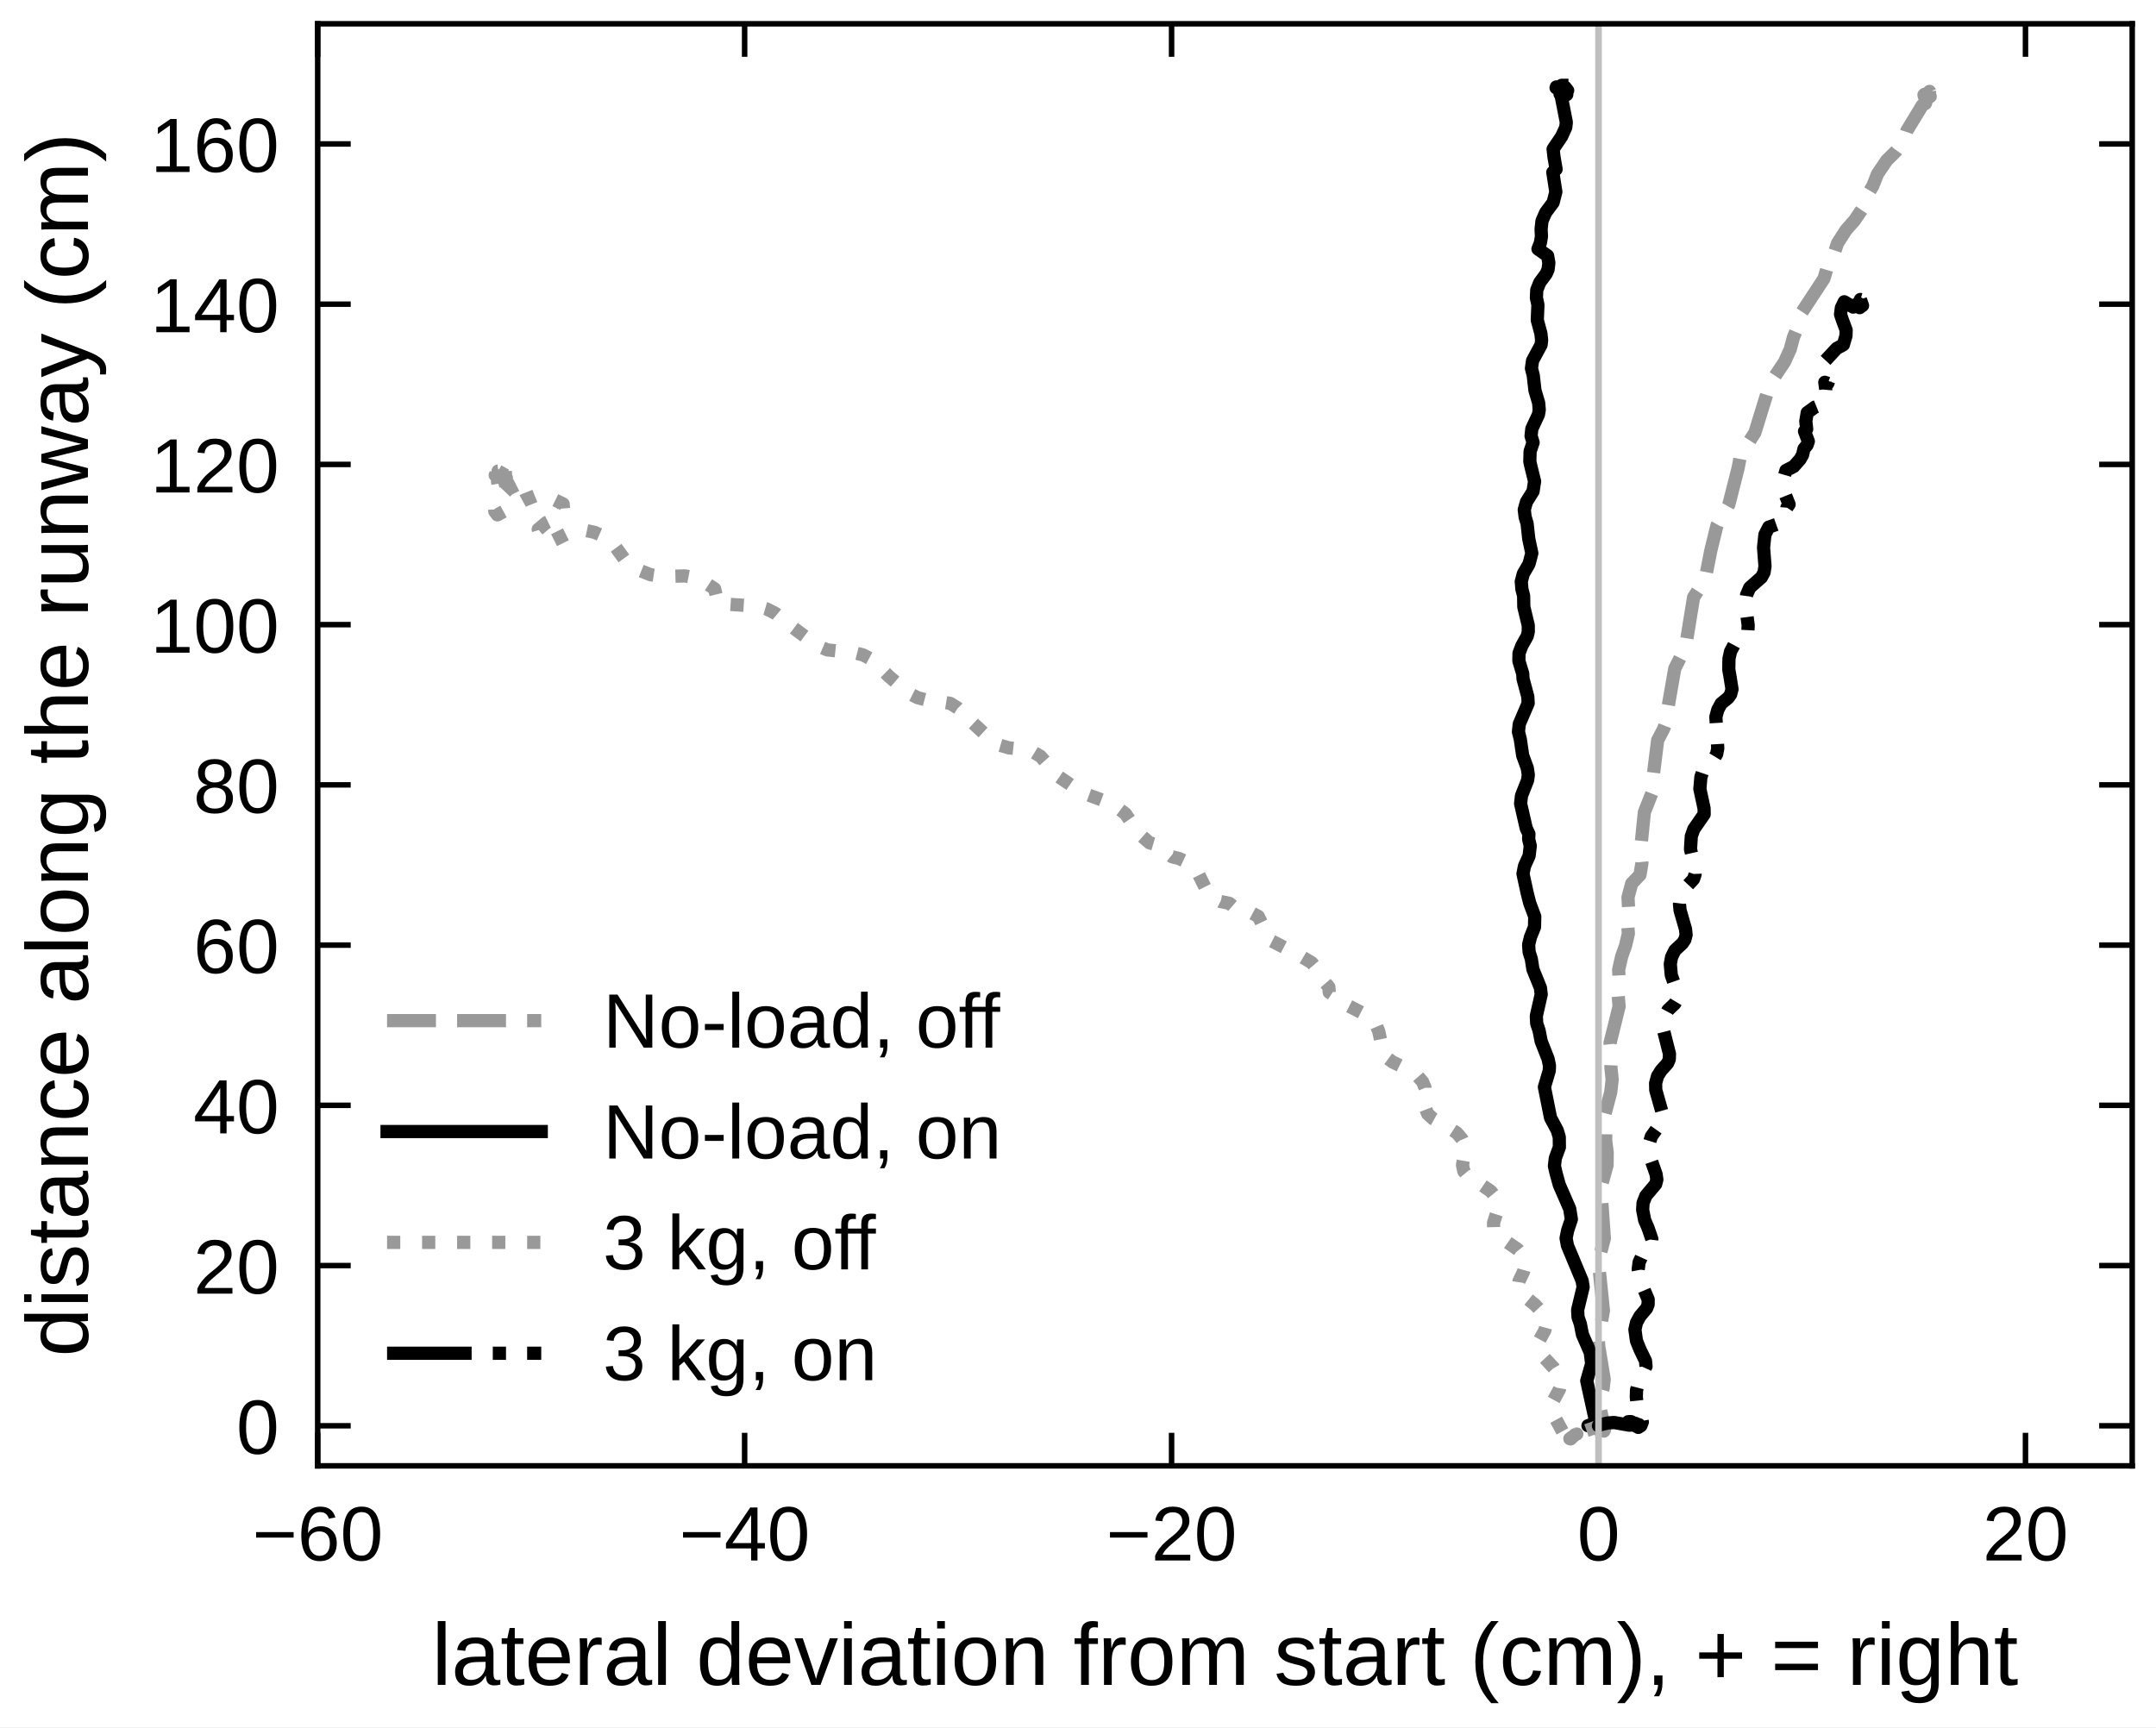
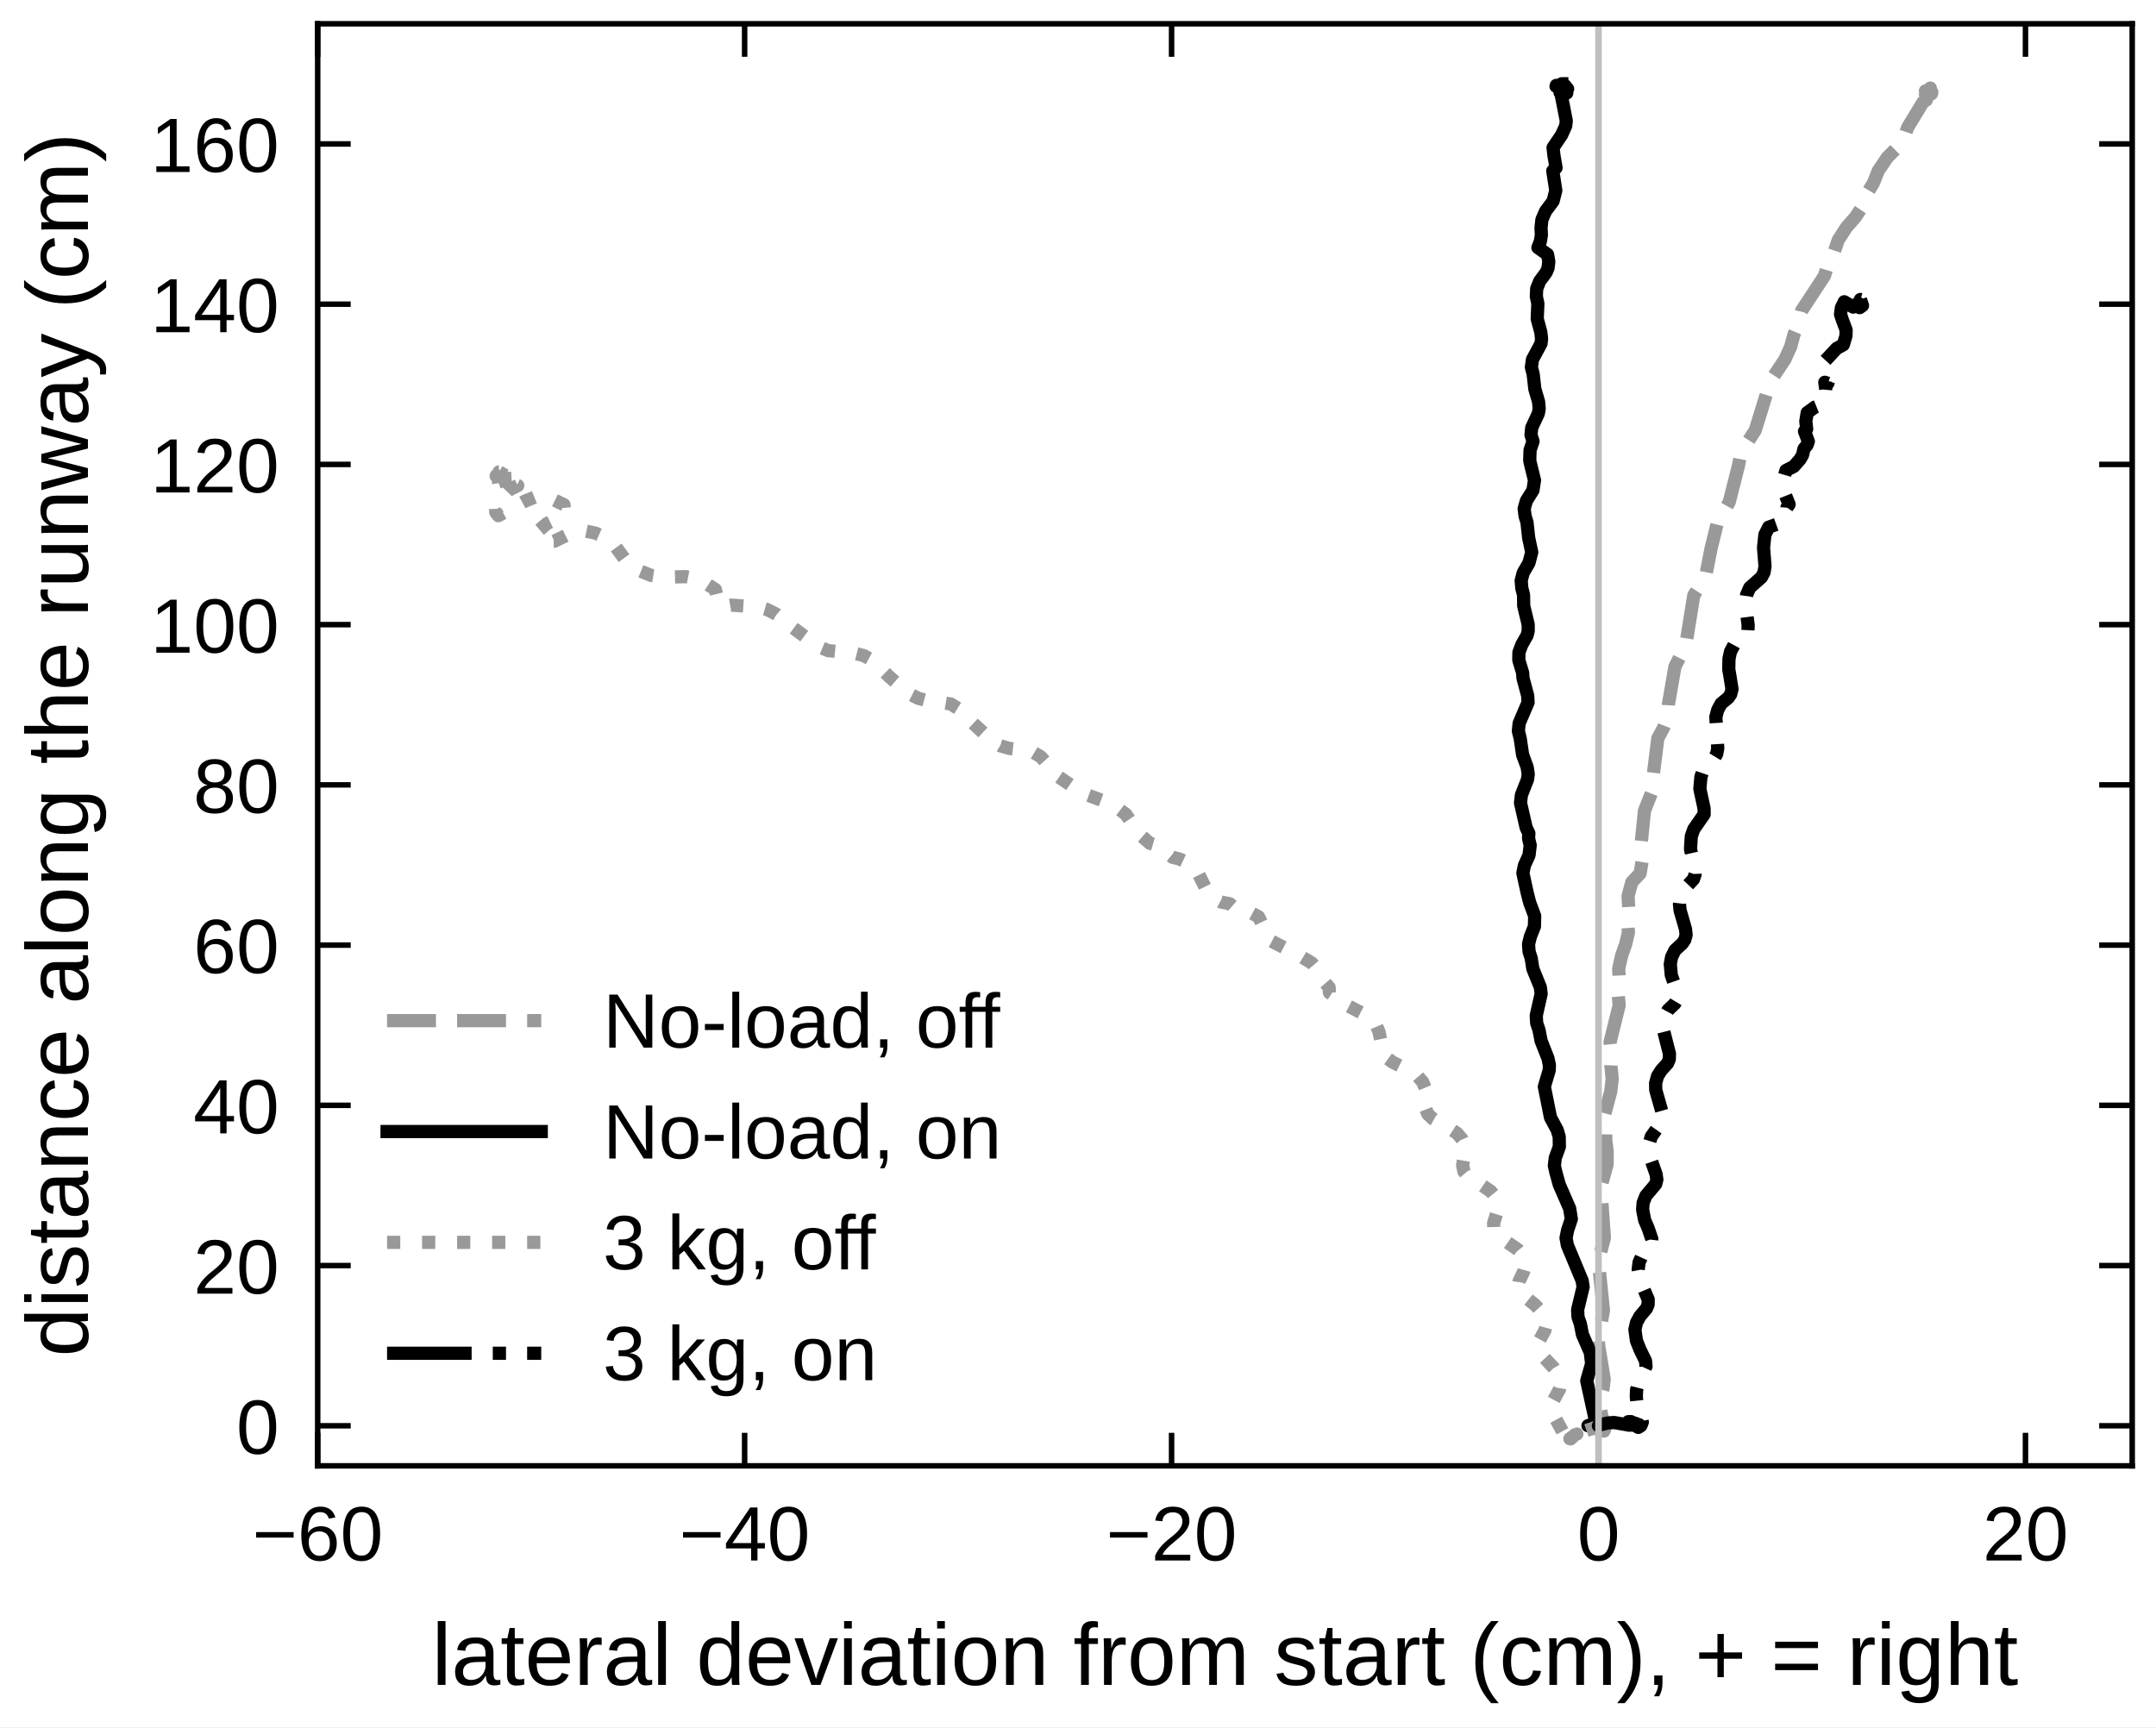
<svg xmlns="http://www.w3.org/2000/svg" xmlns:xlink="http://www.w3.org/1999/xlink" width="195.77pt" height="156.858pt" viewBox="0 0 195.77 156.858" version="1.1">
  <defs>
    <style type="text/css">*{stroke-linejoin: round; stroke-linecap: butt}</style>
  </defs>
  <g id="figure_1">
    <g id="patch_1">
      <path d="M 0 156.858  L 195.77 156.858  L 195.77 0  L 0 0  z " style="fill: #ffffff" />
    </g>
    <g id="axes_1">
      <g id="patch_2">
        <path d="M 28.846 133.121  L 193.61 133.121  L 193.61 2.16  L 28.846 2.16  z " style="fill: #ffffff" />
      </g>
      <g id="matplotlib.axis_1">
        <g id="xtick_1">
          <g id="line2d_1">
            <defs>
-               <path id="m228c02d8b5" d="M 0 0  L 0 -3  " style="stroke: #000000; stroke-width: 0.5" />
+               <path id="m52f40d6df6" d="M 0 0  L 0 -3  " style="stroke: #000000; stroke-width: 0.5" />
            </defs>
            <g>
-               <use xlink:href="#m228c02d8b5" x="28.846" y="133.121" style="stroke: #000000; stroke-width: 0.5" />
+               <use xlink:href="#m52f40d6df6" x="28.846" y="133.121" style="stroke: #000000; stroke-width: 0.5" />
            </g>
          </g>
          <g id="line2d_2">
            <defs>
-               <path id="md8d1b9e5c9" d="M 0 0  L 0 3  " style="stroke: #000000; stroke-width: 0.5" />
+               <path id="m51c632a673" d="M 0 0  L 0 3  " style="stroke: #000000; stroke-width: 0.5" />
            </defs>
            <g>
-               <use xlink:href="#md8d1b9e5c9" x="28.846" y="2.16" style="stroke: #000000; stroke-width: 0.5" />
+               <use xlink:href="#m51c632a673" x="28.846" y="2.16" style="stroke: #000000; stroke-width: 0.5" />
            </g>
          </g>
          <g id="text_1">
            <text style="font-size: 7px; font-family: 'Arial'; text-anchor: middle" x="28.846" y="141.717" transform="rotate(-0 28.84594 141.7168)">−60</text>
          </g>
        </g>
        <g id="xtick_2">
          <g id="line2d_3">
            <g>
-               <use xlink:href="#m228c02d8b5" x="67.614" y="133.121" style="stroke: #000000; stroke-width: 0.5" />
+               <use xlink:href="#m52f40d6df6" x="67.614" y="133.121" style="stroke: #000000; stroke-width: 0.5" />
            </g>
          </g>
          <g id="line2d_4">
            <g>
-               <use xlink:href="#md8d1b9e5c9" x="67.614" y="2.16" style="stroke: #000000; stroke-width: 0.5" />
+               <use xlink:href="#m51c632a673" x="67.614" y="2.16" style="stroke: #000000; stroke-width: 0.5" />
            </g>
          </g>
          <g id="text_2">
            <text style="font-size: 7px; font-family: 'Arial'; text-anchor: middle" x="67.614" y="141.717" transform="rotate(-0 67.61389 141.7168)">−40</text>
          </g>
        </g>
        <g id="xtick_3">
          <g id="line2d_5">
            <g>
-               <use xlink:href="#m228c02d8b5" x="106.382" y="133.121" style="stroke: #000000; stroke-width: 0.5" />
+               <use xlink:href="#m52f40d6df6" x="106.382" y="133.121" style="stroke: #000000; stroke-width: 0.5" />
            </g>
          </g>
          <g id="line2d_6">
            <g>
-               <use xlink:href="#md8d1b9e5c9" x="106.382" y="2.16" style="stroke: #000000; stroke-width: 0.5" />
+               <use xlink:href="#m51c632a673" x="106.382" y="2.16" style="stroke: #000000; stroke-width: 0.5" />
            </g>
          </g>
          <g id="text_3">
            <text style="font-size: 7px; font-family: 'Arial'; text-anchor: middle" x="106.382" y="141.717" transform="rotate(-0 106.3818 141.7168)">−20</text>
          </g>
        </g>
        <g id="xtick_4">
          <g id="line2d_7">
            <g>
-               <use xlink:href="#m228c02d8b5" x="145.15" y="133.121" style="stroke: #000000; stroke-width: 0.5" />
+               <use xlink:href="#m52f40d6df6" x="145.15" y="133.121" style="stroke: #000000; stroke-width: 0.5" />
            </g>
          </g>
          <g id="line2d_8">
            <g>
-               <use xlink:href="#md8d1b9e5c9" x="145.15" y="2.16" style="stroke: #000000; stroke-width: 0.5" />
+               <use xlink:href="#m51c632a673" x="145.15" y="2.16" style="stroke: #000000; stroke-width: 0.5" />
            </g>
          </g>
          <g id="text_4">
            <text style="font-size: 7px; font-family: 'Arial'; text-anchor: middle" x="145.15" y="141.717" transform="rotate(-0 145.1498 141.7168)">0</text>
          </g>
        </g>
        <g id="xtick_5">
          <g id="line2d_9">
            <g>
-               <use xlink:href="#m228c02d8b5" x="183.918" y="133.121" style="stroke: #000000; stroke-width: 0.5" />
+               <use xlink:href="#m52f40d6df6" x="183.918" y="133.121" style="stroke: #000000; stroke-width: 0.5" />
            </g>
          </g>
          <g id="line2d_10">
            <g>
-               <use xlink:href="#md8d1b9e5c9" x="183.918" y="2.16" style="stroke: #000000; stroke-width: 0.5" />
+               <use xlink:href="#m51c632a673" x="183.918" y="2.16" style="stroke: #000000; stroke-width: 0.5" />
            </g>
          </g>
          <g id="text_5">
            <text style="font-size: 7px; font-family: 'Arial'; text-anchor: middle" x="183.918" y="141.717" transform="rotate(-0 183.9177 141.7168)">20</text>
          </g>
        </g>
        <g id="text_6">
          <text style="font-size: 8px; font-family: 'Arial'; text-anchor: middle" x="111.228" y="153.014" transform="rotate(-0 111.2278 153.0142)">lateral deviation from start (cm), + = right</text>
        </g>
      </g>
      <g id="matplotlib.axis_2">
        <g id="ytick_1">
          <g id="line2d_11">
            <defs>
-               <path id="mfeabbefbb4" d="M 0 0  L 3 0  " style="stroke: #000000; stroke-width: 0.5" />
+               <path id="mef06c55ff3" d="M 0 0  L 3 0  " style="stroke: #000000; stroke-width: 0.5" />
            </defs>
            <g>
-               <use xlink:href="#mfeabbefbb4" x="28.846" y="129.483" style="stroke: #000000; stroke-width: 0.5" />
+               <use xlink:href="#mef06c55ff3" x="28.846" y="129.483" style="stroke: #000000; stroke-width: 0.5" />
            </g>
          </g>
          <g id="line2d_12">
            <defs>
-               <path id="mccfae1c4a2" d="M 0 0  L -3 0  " style="stroke: #000000; stroke-width: 0.5" />
+               <path id="m90b61f1e54" d="M 0 0  L -3 0  " style="stroke: #000000; stroke-width: 0.5" />
            </defs>
            <g>
-               <use xlink:href="#mccfae1c4a2" x="193.61" y="129.483" style="stroke: #000000; stroke-width: 0.5" />
+               <use xlink:href="#m90b61f1e54" x="193.61" y="129.483" style="stroke: #000000; stroke-width: 0.5" />
            </g>
          </g>
          <g id="text_7">
            <text style="font-size: 7px; font-family: 'Arial'; text-anchor: end" x="25.346" y="132.031" transform="rotate(-0 25.34594 132.0309)">0</text>
          </g>
        </g>
        <g id="ytick_2">
          <g id="line2d_13">
            <g>
-               <use xlink:href="#mfeabbefbb4" x="28.846" y="114.932" style="stroke: #000000; stroke-width: 0.5" />
+               <use xlink:href="#mef06c55ff3" x="28.846" y="114.932" style="stroke: #000000; stroke-width: 0.5" />
            </g>
          </g>
          <g id="line2d_14">
            <g>
-               <use xlink:href="#mccfae1c4a2" x="193.61" y="114.932" style="stroke: #000000; stroke-width: 0.5" />
+               <use xlink:href="#m90b61f1e54" x="193.61" y="114.932" style="stroke: #000000; stroke-width: 0.5" />
            </g>
          </g>
          <g id="text_8">
            <text style="font-size: 7px; font-family: 'Arial'; text-anchor: end" x="25.346" y="117.48" transform="rotate(-0 25.34594 117.4797)">20</text>
          </g>
        </g>
        <g id="ytick_3">
          <g id="line2d_15">
            <g>
-               <use xlink:href="#mfeabbefbb4" x="28.846" y="100.38" style="stroke: #000000; stroke-width: 0.5" />
+               <use xlink:href="#mef06c55ff3" x="28.846" y="100.38" style="stroke: #000000; stroke-width: 0.5" />
            </g>
          </g>
          <g id="line2d_16">
            <g>
-               <use xlink:href="#mccfae1c4a2" x="193.61" y="100.38" style="stroke: #000000; stroke-width: 0.5" />
+               <use xlink:href="#m90b61f1e54" x="193.61" y="100.38" style="stroke: #000000; stroke-width: 0.5" />
            </g>
          </g>
          <g id="text_9">
            <text style="font-size: 7px; font-family: 'Arial'; text-anchor: end" x="25.346" y="102.929" transform="rotate(-0 25.34594 102.9286)">40</text>
          </g>
        </g>
        <g id="ytick_4">
          <g id="line2d_17">
            <g>
-               <use xlink:href="#mfeabbefbb4" x="28.846" y="85.829" style="stroke: #000000; stroke-width: 0.5" />
+               <use xlink:href="#mef06c55ff3" x="28.846" y="85.829" style="stroke: #000000; stroke-width: 0.5" />
            </g>
          </g>
          <g id="line2d_18">
            <g>
-               <use xlink:href="#mccfae1c4a2" x="193.61" y="85.829" style="stroke: #000000; stroke-width: 0.5" />
+               <use xlink:href="#m90b61f1e54" x="193.61" y="85.829" style="stroke: #000000; stroke-width: 0.5" />
            </g>
          </g>
          <g id="text_10">
            <text style="font-size: 7px; font-family: 'Arial'; text-anchor: end" x="25.346" y="88.377" transform="rotate(-0 25.34594 88.37739)">60</text>
          </g>
        </g>
        <g id="ytick_5">
          <g id="line2d_19">
            <g>
-               <use xlink:href="#mfeabbefbb4" x="28.846" y="71.278" style="stroke: #000000; stroke-width: 0.5" />
+               <use xlink:href="#mef06c55ff3" x="28.846" y="71.278" style="stroke: #000000; stroke-width: 0.5" />
            </g>
          </g>
          <g id="line2d_20">
            <g>
-               <use xlink:href="#mccfae1c4a2" x="193.61" y="71.278" style="stroke: #000000; stroke-width: 0.5" />
+               <use xlink:href="#m90b61f1e54" x="193.61" y="71.278" style="stroke: #000000; stroke-width: 0.5" />
            </g>
          </g>
          <g id="text_11">
            <text style="font-size: 7px; font-family: 'Arial'; text-anchor: end" x="25.346" y="73.826" transform="rotate(-0 25.34594 73.82621)">80</text>
          </g>
        </g>
        <g id="ytick_6">
          <g id="line2d_21">
            <g>
-               <use xlink:href="#mfeabbefbb4" x="28.846" y="56.727" style="stroke: #000000; stroke-width: 0.5" />
+               <use xlink:href="#mef06c55ff3" x="28.846" y="56.727" style="stroke: #000000; stroke-width: 0.5" />
            </g>
          </g>
          <g id="line2d_22">
            <g>
-               <use xlink:href="#mccfae1c4a2" x="193.61" y="56.727" style="stroke: #000000; stroke-width: 0.5" />
+               <use xlink:href="#m90b61f1e54" x="193.61" y="56.727" style="stroke: #000000; stroke-width: 0.5" />
            </g>
          </g>
          <g id="text_12">
            <text style="font-size: 7px; font-family: 'Arial'; text-anchor: end" x="25.346" y="59.275" transform="rotate(-0 25.34594 59.27502)">100</text>
          </g>
        </g>
        <g id="ytick_7">
          <g id="line2d_23">
            <g>
-               <use xlink:href="#mfeabbefbb4" x="28.846" y="42.176" style="stroke: #000000; stroke-width: 0.5" />
+               <use xlink:href="#mef06c55ff3" x="28.846" y="42.176" style="stroke: #000000; stroke-width: 0.5" />
            </g>
          </g>
          <g id="line2d_24">
            <g>
-               <use xlink:href="#mccfae1c4a2" x="193.61" y="42.176" style="stroke: #000000; stroke-width: 0.5" />
+               <use xlink:href="#m90b61f1e54" x="193.61" y="42.176" style="stroke: #000000; stroke-width: 0.5" />
            </g>
          </g>
          <g id="text_13">
            <text style="font-size: 7px; font-family: 'Arial'; text-anchor: end" x="25.346" y="44.724" transform="rotate(-0 25.34594 44.72384)">120</text>
          </g>
        </g>
        <g id="ytick_8">
          <g id="line2d_25">
            <g>
-               <use xlink:href="#mfeabbefbb4" x="28.846" y="27.625" style="stroke: #000000; stroke-width: 0.5" />
+               <use xlink:href="#mef06c55ff3" x="28.846" y="27.625" style="stroke: #000000; stroke-width: 0.5" />
            </g>
          </g>
          <g id="line2d_26">
            <g>
-               <use xlink:href="#mccfae1c4a2" x="193.61" y="27.625" style="stroke: #000000; stroke-width: 0.5" />
+               <use xlink:href="#m90b61f1e54" x="193.61" y="27.625" style="stroke: #000000; stroke-width: 0.5" />
            </g>
          </g>
          <g id="text_14">
            <text style="font-size: 7px; font-family: 'Arial'; text-anchor: end" x="25.346" y="30.173" transform="rotate(-0 25.34594 30.17266)">140</text>
          </g>
        </g>
        <g id="ytick_9">
          <g id="line2d_27">
            <g>
-               <use xlink:href="#mfeabbefbb4" x="28.846" y="13.073" style="stroke: #000000; stroke-width: 0.5" />
+               <use xlink:href="#mef06c55ff3" x="28.846" y="13.073" style="stroke: #000000; stroke-width: 0.5" />
            </g>
          </g>
          <g id="line2d_28">
            <g>
-               <use xlink:href="#mccfae1c4a2" x="193.61" y="13.073" style="stroke: #000000; stroke-width: 0.5" />
+               <use xlink:href="#m90b61f1e54" x="193.61" y="13.073" style="stroke: #000000; stroke-width: 0.5" />
            </g>
          </g>
          <g id="text_15">
            <text style="font-size: 7px; font-family: 'Arial'; text-anchor: end" x="25.346" y="15.621" transform="rotate(-0 25.34594 15.62148)">160</text>
          </g>
        </g>
        <g id="text_16">
          <text style="font-size: 8px; font-family: 'Arial'; text-anchor: middle" x="7.984" y="67.64" transform="rotate(-90 7.984219 67.64032)">distance along the runway (cm)</text>
        </g>
      </g>
      <g id="line2d_29">
-         <path d="M 145.15 129.483  L 145.162 129.488  L 145.162 129.521  L 145.302 129.628  L 145.348 129.625  L 145.14 129.696  L 145.17 129.677  L 145.537 129.834  L 145.462 129.79  L 145.204 129.844  L 145.45 129.86  L 145.644 129.962  L 145.533 129.893  L 145.22 129.909  L 145.7 129.839  L 145.325 127.977  L 145.296 126.998  L 145.563 126.12  L 145.667 125.268  L 145.167 122.256  L 145.103 121.072  L 145.42 120.015  L 145.596 119.032  L 145.135 114.559  L 145.681 112.461  L 145.447 109.17  L 145.334 107.956  L 145.928 105.811  L 145.936 104.657  L 145.799 103.568  L 145.813 102.514  L 145.696 101.317  L 146.262 99.182  L 146.388 98.041  L 146.276 96.924  L 146.322 95.899  L 146.196 94.72  L 147.019 91.394  L 146.92 90.255  L 147.034 89.232  L 146.978 88.066  L 147.252 86.857  L 147.604 85.879  L 147.859 84.785  L 147.775 83.614  L 147.886 82.616  L 147.826 81.491  L 148.163 80.237  L 148.916 79.448  L 149.092 78.378  L 148.968 77.174  L 149.312 73.766  L 150.095 71.785  L 150.099 70.59  L 150.519 67.224  L 151.047 66.222  L 151.428 65.243  L 151.49 64.062  L 152.074 60.713  L 153.048 58.778  L 153.781 54.246  L 154.456 53.208  L 154.899 52.28  L 155.332 50.06  L 155.905 47.715  L 156.988 45.806  L 157.821 42.527  L 158.058 41.295  L 159.347 39.296  L 160.724 34.836  L 162.038 32.868  L 162.556 31.725  L 162.851 30.625  L 163.264 29.629  L 163.546 28.461  L 165.616 25.308  L 165.95 24.195  L 166.468 23.224  L 166.861 22.071  L 167.627 20.884  L 168.386 20.027  L 169.08 19.004  L 169.476 17.846  L 170.051 16.891  L 170.494 15.78  L 171.319 14.566  L 172.182 13.711  L 172.842 12.791  L 173.148 11.872  L 174.545 9.572  L 174.836 9.39  L 175 8.883  L 174.755 8.812  L 174.699 8.624  L 175.025 8.678  L 175.292 8.855  L 175.233 8.591  L 174.982 8.6  L 174.841 8.493  L 175.307 8.817  L 175.343 8.683  L 175.224 8.624  L 174.964 8.649  L 174.76 8.557  L 175.268 8.761  L 175.2 8.642  L 175.206 8.366  L 175.199 8.298  L 175.2 8.302  " clip-path="url(#p7da4f9f6fd)" style="fill: none; stroke-dasharray: 4.44,1.92; stroke-dashoffset: 0; stroke: #999999; stroke-width: 1.2" />
+         <path d="M 145.15 129.483  L 145.162 129.488  L 145.162 129.521  L 145.302 129.628  L 145.349 129.626  L 145.14 129.697  L 145.17 129.678  L 145.538 129.835  L 145.462 129.791  L 145.205 129.845  L 145.45 129.861  L 145.645 129.963  L 145.534 129.895  L 145.22 129.91  L 145.702 129.84  L 145.325 127.973  L 145.297 126.992  L 145.564 126.112  L 145.668 125.257  L 145.167 122.238  L 145.103 121.051  L 145.421 119.992  L 145.597 119.006  L 145.135 114.522  L 145.682 112.418  L 145.448 109.12  L 145.335 107.903  L 145.93 105.753  L 145.938 104.595  L 145.801 103.504  L 145.814 102.447  L 145.697 101.247  L 146.265 99.107  L 146.391 97.963  L 146.279 96.844  L 146.324 95.816  L 146.198 94.635  L 147.024 91.299  L 146.924 90.158  L 147.039 89.132  L 146.982 87.964  L 147.257 86.752  L 147.61 85.771  L 147.866 84.675  L 147.781 83.501  L 147.893 82.501  L 147.832 81.372  L 148.171 80.115  L 148.925 79.324  L 149.101 78.252  L 148.977 77.044  L 149.322 73.628  L 150.107 71.643  L 150.112 70.445  L 150.532 67.07  L 151.062 66.066  L 151.444 65.085  L 151.506 63.9  L 152.091 60.543  L 153.067 58.603  L 153.802 54.06  L 154.479 53.02  L 154.923 52.089  L 155.357 49.863  L 155.932 47.513  L 157.017 45.599  L 157.852 42.312  L 158.09 41.077  L 159.382 39.073  L 160.763 34.603  L 162.08 32.629  L 162.599 31.484  L 162.895 30.381  L 163.309 29.383  L 163.591 28.211  L 165.667 25.05  L 166.002 23.935  L 166.521 22.962  L 166.914 21.806  L 167.683 20.616  L 168.443 19.757  L 169.139 18.731  L 169.536 17.57  L 170.113 16.613  L 170.557 15.499  L 171.383 14.282  L 172.249 13.425  L 172.91 12.502  L 173.217 11.581  L 174.617 9.276  L 174.909 9.093  L 175.073 8.585  L 174.828 8.514  L 174.772 8.325  L 175.099 8.38  L 175.367 8.557  L 175.307 8.293  L 175.056 8.302  L 174.914 8.195  L 175.382 8.519  L 175.418 8.385  L 175.299 8.325  L 175.038 8.351  L 174.833 8.258  L 175.343 8.463  L 175.274 8.343  L 175.281 8.067  L 175.274 7.999  L 175.274 8.003  " clip-path="url(#p8d3524be66)" style="fill: none; stroke-dasharray: 4.44,1.92; stroke-dashoffset: 0; stroke: #999999; stroke-width: 1.2" />
      </g>
      <g id="line2d_30">
-         <path d="M 145.15 129.483  L 145.16 129.497  L 144.801 129.277  L 145.113 129.381  L 145.066 129.255  L 144.646 129.261  L 144.838 129.312  L 145.084 129.521  L 144.834 129.359  L 144.421 129.383  L 144.658 129.472  L 144.832 129.608  L 144.5 129.444  L 144.191 129.473  L 144.762 129.356  L 144.863 128.977  L 144.08 125.402  L 144.526 123.844  L 144.402 122.831  L 143.689 121.2  L 143.501 120.235  L 143.289 119.623  L 143.253 118.959  L 143.752 116.887  L 143.665 116.324  L 142.327 113.112  L 142.204 112.447  L 142.347 111.736  L 142.684 110.727  L 142.534 109.777  L 141.59 107.611  L 141.297 106.553  L 141.145 105.892  L 141.226 105.186  L 141.596 104.176  L 141.585 103.266  L 141.403 102.655  L 140.793 101.515  L 140.236 98.723  L 140.677 97.234  L 140.695 96.778  L 140.572 96.175  L 139.941 94.562  L 139.751 93.582  L 139.537 92.95  L 139.502 92.269  L 139.946 90.303  L 139.873 89.707  L 139.192 88.026  L 139.047 87.081  L 138.85 86.472  L 138.801 85.794  L 138.971 85.105  L 139.337 84.19  L 139.36 83.237  L 138.902 82.013  L 138.671 81.101  L 138.29 79.349  L 138.429 78.65  L 138.847 77.723  L 138.953 76.817  L 138.803 76.2  L 138.83 75.738  L 138.584 75.218  L 138.074 72.985  L 138.154 72.267  L 138.709 70.857  L 138.775 70.372  L 138.68 69.749  L 138.262 68.606  L 138.047 67.134  L 137.879 66.461  L 137.953 65.75  L 138.761 63.866  L 138.727 63.261  L 138.295 61.647  L 138.269 61.183  L 137.917 60.022  L 137.931 59.324  L 138.188 58.639  L 138.676 57.775  L 138.772 57.37  L 138.77 56.796  L 138.365 55.112  L 138.35 54.119  L 138.192 53.499  L 138.136 52.813  L 138.32 52.107  L 138.838 51.216  L 139.093 50.242  L 138.817 48.948  L 138.714 48.018  L 138.662 47.529  L 138.487 46.96  L 138.407 46.29  L 138.605 45.58  L 139.203 44.624  L 139.344 43.711  L 139.024 42.413  L 138.912 41.924  L 138.937 40.988  L 139.21 40.186  L 139.025 39.593  L 139.094 38.938  L 139.696 37.648  L 139.767 37.217  L 139.713 36.586  L 139.375 35.44  L 139.224 34.094  L 139.06 33.452  L 139.16 32.751  L 139.934 31.314  L 139.984 30.893  L 139.917 30.282  L 139.589 29.069  L 139.648 27.685  L 139.508 27.041  L 139.543 26.332  L 139.813 25.657  L 140.402 24.859  L 140.569 24.472  L 140.64 23.879  L 140.527 23.232  L 139.652 22.612  L 139.871 22.059  L 139.966 21.483  L 139.936 20.806  L 140.016 20.066  L 140.349 19.303  L 141.027 18.394  L 141.274 17.429  L 141 15.647  L 141.298 15.37  L 141.104 14.236  L 141.026 13.536  L 141.799 12.396  L 142.173 11.573  L 142.227 11.108  L 141.782 8.829  L 141.855 8.325  L 141.928 8.245  L 141.656 8.543  L 141.819 8.461  L 141.995 8.426  L 142.172 8.066  L 142.027 7.962  L 141.32 7.895  L 141.785 8.038  L 142.347 8.217  L 142.158 7.976  L 141.553 7.869  L 141.633 7.856  L 142.087 8.239  L 142.002 8.038  L 141.296 7.977  L 141.349 7.918  L 142.266 8.59  L 142.063 8.249  L 141.815 7.778  L 142.121 7.926  L 141.806 7.747  L 141.82 7.747  " clip-path="url(#p7da4f9f6fd)" style="fill: none; stroke: #000000; stroke-width: 1.2; stroke-linecap: square" />
+         <path d="M 145.15 129.483  L 145.16 129.497  L 144.8 129.277  L 145.113 129.381  L 145.066 129.255  L 144.646 129.261  L 144.838 129.312  L 145.083 129.521  L 144.834 129.359  L 144.421 129.383  L 144.658 129.472  L 144.832 129.608  L 144.5 129.444  L 144.19 129.473  L 144.761 129.356  L 144.863 128.977  L 144.079 125.398  L 144.525 123.837  L 144.401 122.823  L 143.687 121.19  L 143.499 120.225  L 143.287 119.612  L 143.251 118.947  L 143.75 116.873  L 143.664 116.309  L 142.324 113.093  L 142.201 112.427  L 142.344 111.715  L 142.681 110.705  L 142.531 109.754  L 141.586 107.586  L 141.292 106.526  L 141.14 105.865  L 141.221 105.158  L 141.592 104.147  L 141.581 103.236  L 141.399 102.624  L 140.788 101.483  L 140.231 98.688  L 140.672 97.197  L 140.69 96.74  L 140.567 96.136  L 139.935 94.522  L 139.745 93.541  L 139.531 92.908  L 139.496 92.226  L 139.94 90.257  L 139.867 89.661  L 139.185 87.978  L 139.04 87.032  L 138.843 86.422  L 138.793 85.743  L 138.964 85.054  L 139.33 84.137  L 139.353 83.183  L 138.895 81.959  L 138.664 81.045  L 138.282 79.291  L 138.421 78.591  L 138.84 77.664  L 138.946 76.757  L 138.796 76.138  L 138.823 75.676  L 138.576 75.155  L 138.066 72.92  L 138.146 72.201  L 138.701 70.79  L 138.767 70.304  L 138.672 69.68  L 138.254 68.536  L 138.039 67.063  L 137.871 66.389  L 137.945 65.676  L 138.753 63.79  L 138.719 63.185  L 138.287 61.569  L 138.261 61.105  L 137.909 59.942  L 137.923 59.243  L 138.18 58.558  L 138.668 57.692  L 138.765 57.287  L 138.763 56.713  L 138.357 55.026  L 138.342 54.032  L 138.184 53.411  L 138.128 52.724  L 138.312 52.018  L 138.831 51.126  L 139.086 50.151  L 138.809 48.856  L 138.706 47.924  L 138.655 47.434  L 138.48 46.865  L 138.399 46.194  L 138.597 45.483  L 139.196 44.526  L 139.337 43.612  L 139.017 42.313  L 138.904 41.823  L 138.93 40.887  L 139.203 40.083  L 139.018 39.49  L 139.087 38.834  L 139.689 37.542  L 139.761 37.111  L 139.707 36.479  L 139.368 35.331  L 139.217 33.984  L 139.053 33.342  L 139.153 32.64  L 139.928 31.201  L 139.978 30.779  L 139.911 30.168  L 139.583 28.954  L 139.642 27.568  L 139.502 26.923  L 139.536 26.213  L 139.807 25.538  L 140.396 24.739  L 140.564 24.351  L 140.635 23.757  L 140.522 23.11  L 139.646 22.489  L 139.865 21.935  L 139.96 21.359  L 139.93 20.681  L 140.01 19.94  L 140.344 19.176  L 141.023 18.266  L 141.27 17.299  L 140.996 15.516  L 141.294 15.239  L 141.099 14.103  L 141.022 13.403  L 141.795 12.261  L 142.169 11.437  L 142.223 10.972  L 141.778 8.69  L 141.851 8.186  L 141.925 8.105  L 141.652 8.403  L 141.816 8.322  L 141.991 8.287  L 142.168 7.926  L 142.024 7.822  L 141.316 7.755  L 141.782 7.898  L 142.344 8.077  L 142.155 7.836  L 141.549 7.729  L 141.629 7.716  L 142.083 8.1  L 141.998 7.898  L 141.292 7.837  L 141.344 7.778  L 142.263 8.451  L 142.06 8.109  L 141.811 7.638  L 142.118 7.786  L 141.802 7.607  L 141.816 7.607  " clip-path="url(#p8d3524be66)" style="fill: none; stroke: #000000; stroke-width: 1.2; stroke-linecap: square" />
      </g>
      <g id="line2d_31">
-         <path d="M 145.15 129.483  L 145.144 129.48  L 145.117 129.543  L 143.108 130.244  L 142.584 130.268  L 143.178 130.232  L 143.014 130.297  L 142.611 130.676  L 142.547 130.656  L 142.672 130.597  L 142.706 130.535  L 142.338 130.875  L 142.256 130.719  L 142.244 130.843  L 142.175 130.98  L 142.22 130.821  L 142.156 130.504  L 140.795 128.007  L 140.92 127.434  L 141.607 126.162  L 141.686 125.693  L 141.626 125.166  L 141.084 124.227  L 139.689 122.732  L 139.63 122.184  L 139.808 121.67  L 140.268 120.832  L 140.395 120.364  L 140.366 119.83  L 140.125 119.305  L 139.406 118.517  L 138.035 117.405  L 137.852 116.883  L 137.933 116.338  L 138.337 115.492  L 138.468 115.031  L 138.453 114.492  L 138.217 113.959  L 137.829 113.478  L 136.463 112.528  L 135.93 112.12  L 135.632 111.622  L 135.616 111.058  L 136.027 109.761  L 136.004 109.228  L 135.775 108.689  L 135.357 108.173  L 134.443 107.549  L 133.311 106.849  L 132.918 106.374  L 132.798 105.8  L 133.025 104.496  L 132.976 103.977  L 132.737 103.423  L 132.29 102.892  L 131.299 102.256  L 130.122 101.602  L 129.634 101.149  L 129.417 100.588  L 129.401 98.789  L 129.17 98.238  L 128.718 97.715  L 127.655 97.047  L 126.443 96.439  L 125.871 96.021  L 125.533 95.486  L 125.384 94.562  L 125.196 93.666  L 124.963 93.116  L 124.531 92.579  L 123.983 92.14  L 121.572 90.902  L 121.124 90.392  L 120.697 90.116  L 120.668 89.639  L 120.271 89.18  L 119.951 88.759  L 119.616 88.036  L 119.09 87.419  L 117.944 86.732  L 115.443 85.44  L 115.043 84.842  L 114.262 83.227  L 113.562 82.853  L 112.218 82.532  L 111.64 82.037  L 110.843 81.876  L 110.16 81.518  L 109.417 80.572  L 108.769 79.27  L 108.35 78.739  L 107.734 78.282  L 107.059 77.966  L 106.426 77.809  L 105.125 76.758  L 104.366 76.533  L 103.415 75.692  L 102.186 73.896  L 100.981 72.992  L 98.238 71.978  L 96.117 70.522  L 94.47 68.682  L 93.685 68.21  L 92.333 67.994  L 91.598 67.914  L 90.782 67.678  L 90.055 67.248  L 88.044 65.392  L 86.966 64.304  L 86.286 63.877  L 85.016 63.669  L 84.244 63.603  L 83.317 63.359  L 82.447 62.918  L 80.707 61.414  L 79.163 59.904  L 78.369 59.478  L 77.562 59.275  L 75.125 59.023  L 74.213 58.637  L 71.733 56.792  L 70.435 55.718  L 69.613 55.3  L 68.74 55.048  L 66.33 54.891  L 65.669 55.007  L 65.188 54.699  L 64.887 53.469  L 63.753 52.73  L 63.098 52.473  L 62.202 52.301  L 60.156 52.354  L 59.063 52.192  L 57.912 51.733  L 56.946 51.118  L 55.514 49.157  L 54.81 48.71  L 53.996 48.348  L 52.878 48.111  L 51.856 48.294  L 50.258 49.081  L 49.572 49.09  L 49.076 48.759  L 48.871 48.078  L 49.593 47.47  L 50.602 46.975  L 51.187 46.385  L 51.134 45.766  L 50.057 45.239  L 48.932 44.891  L 47.613 45.423  L 45.167 46.758  L 44.929 46.443  L 44.908 45.7  L 46.14 44.417  L 46.932 44.021  L 46.316 43.736  L 45.238 44.053  L 45.179 43.704  L 45.728 43.536  L 46.877 43.595  L 47.252 43.711  L 47.063 43.587  L 46.526 43.356  L 46.026 43.38  L 45.303 43.638  L 44.834 43.882  L 44.777 43.726  L 45.12 43.485  L 45.717 43.356  L 45.981 43.409  L 44.966 43.155  L 45.099 42.935  L 45.338 42.858  L 46.337 43.312  L 46.228 43.355  L 45.228 42.779  L 45.246 42.777  " clip-path="url(#p7da4f9f6fd)" style="fill: none; stroke-dasharray: 1.2,1.98; stroke-dashoffset: 0; stroke: #999999; stroke-width: 1.2" />
+         <path d="M 145.15 129.483  L 145.144 129.48  L 145.117 129.543  L 143.109 130.243  L 142.586 130.267  L 143.18 130.231  L 143.016 130.296  L 142.613 130.675  L 142.549 130.655  L 142.674 130.596  L 142.708 130.534  L 142.34 130.874  L 142.258 130.718  L 142.247 130.842  L 142.177 130.978  L 142.223 130.82  L 142.158 130.503  L 140.799 128.009  L 140.924 127.436  L 141.61 126.165  L 141.689 125.696  L 141.629 125.17  L 141.087 124.232  L 139.694 122.738  L 139.635 122.19  L 139.813 121.677  L 140.272 120.839  L 140.399 120.372  L 140.37 119.838  L 140.129 119.314  L 139.411 118.526  L 138.041 117.415  L 137.858 116.893  L 137.939 116.349  L 138.343 115.504  L 138.473 115.044  L 138.459 114.505  L 138.222 113.972  L 137.835 113.492  L 136.47 112.542  L 135.937 112.135  L 135.641 111.638  L 135.625 111.074  L 136.035 109.778  L 136.012 109.245  L 135.783 108.707  L 135.366 108.192  L 134.453 107.568  L 133.321 106.868  L 132.929 106.394  L 132.808 105.82  L 133.035 104.517  L 132.987 103.999  L 132.748 103.445  L 132.301 102.915  L 131.311 102.279  L 130.134 101.626  L 129.648 101.174  L 129.431 100.612  L 129.415 98.816  L 129.183 98.264  L 128.732 97.742  L 127.67 97.075  L 126.459 96.468  L 125.887 96.05  L 125.55 95.516  L 125.401 94.592  L 125.213 93.697  L 124.981 93.147  L 124.548 92.611  L 124.001 92.172  L 121.592 90.935  L 121.145 90.425  L 120.718 90.15  L 120.689 89.673  L 120.293 89.215  L 119.973 88.794  L 119.638 88.072  L 119.113 87.455  L 117.967 86.769  L 115.468 85.478  L 115.069 84.881  L 114.289 83.267  L 113.59 82.893  L 112.246 82.572  L 111.669 82.077  L 110.873 81.917  L 110.191 81.56  L 109.447 80.614  L 108.8 79.313  L 108.382 78.782  L 107.766 78.326  L 107.092 78.01  L 106.459 77.853  L 105.16 76.804  L 104.401 76.579  L 103.45 75.738  L 102.223 73.944  L 101.019 73.04  L 98.278 72.027  L 96.159 70.572  L 94.513 68.734  L 93.729 68.263  L 92.379 68.047  L 91.644 67.967  L 90.829 67.731  L 90.103 67.301  L 88.094 65.447  L 87.016 64.36  L 86.337 63.933  L 85.068 63.725  L 84.296 63.659  L 83.37 63.416  L 82.5 62.975  L 80.762 61.472  L 79.22 59.964  L 78.426 59.538  L 77.62 59.335  L 75.185 59.083  L 74.274 58.697  L 71.797 56.855  L 70.499 55.782  L 69.678 55.363  L 68.805 55.112  L 66.398 54.955  L 65.738 55.071  L 65.256 54.763  L 64.956 53.534  L 63.823 52.796  L 63.168 52.539  L 62.273 52.367  L 60.229 52.421  L 59.137 52.258  L 57.987 51.8  L 57.022 51.185  L 55.591 49.226  L 54.887 48.78  L 54.074 48.418  L 52.957 48.181  L 51.936 48.363  L 50.339 49.15  L 49.654 49.159  L 49.159 48.829  L 48.954 48.148  L 49.676 47.54  L 50.684 47.046  L 51.268 46.456  L 51.215 45.838  L 50.138 45.311  L 49.015 44.964  L 47.697 45.495  L 45.253 46.829  L 45.015 46.515  L 44.994 45.772  L 46.225 44.491  L 47.016 44.095  L 46.401 43.81  L 45.324 44.126  L 45.265 43.778  L 45.814 43.61  L 46.962 43.669  L 47.336 43.785  L 47.148 43.661  L 46.61 43.43  L 46.111 43.454  L 45.389 43.712  L 44.921 43.955  L 44.864 43.799  L 45.206 43.559  L 45.803 43.43  L 46.067 43.483  L 45.052 43.229  L 45.185 43.009  L 45.424 42.932  L 46.422 43.386  L 46.313 43.429  L 45.314 42.853  L 45.332 42.852  " clip-path="url(#p8d3524be66)" style="fill: none; stroke-dasharray: 1.2,1.98; stroke-dashoffset: 0; stroke: #999999; stroke-width: 1.2" />
      </g>
      <g id="line2d_32">
-         <path d="M 145.15 129.483  L 145.142 129.481  L 145.18 129.417  L 146.022 129.224  L 146.567 129.186  L 147.957 129.431  L 148.309 129.383  L 148.392 129.255  L 148.096 129.105  L 147.853 129.11  L 147.995 129.202  L 148.292 129.366  L 148.562 129.283  L 148.426 129.242  L 148.141 129.278  L 148.271 129.339  L 148.763 129.534  L 148.827 129.384  L 148.403 129.458  L 148.405 129.411  L 148.761 129.631  L 148.996 129.477  L 149.127 129.143  L 149.035 128.665  L 148.681 127.808  L 148.581 126.849  L 148.601 126.25  L 148.761 125.619  L 149.463 124.083  L 149.415 123.584  L 148.914 122.557  L 148.594 121.761  L 148.455 120.746  L 148.599 120.108  L 148.912 119.531  L 149.511 118.823  L 149.653 118.471  L 149.659 118.015  L 149.246 117.036  L 148.945 116.278  L 148.753 115.279  L 148.834 114.635  L 149.113 114.014  L 149.771 113.28  L 149.936 112.949  L 149.989 112.52  L 149.654 111.539  L 149.34 110.811  L 149.156 109.864  L 149.197 109.239  L 149.449 108.598  L 150.341 107.537  L 150.446 107.129  L 150.377 106.642  L 149.789 104.96  L 149.747 103.846  L 149.945 103.208  L 150.983 101.751  L 150.986 101.248  L 150.347 98.992  L 150.333 98.377  L 150.509 97.728  L 150.838 97.209  L 151.418 96.566  L 151.575 96.199  L 151.592 95.706  L 151.039 93.524  L 151.02 92.926  L 151.167 92.276  L 151.462 91.728  L 152.068 91.153  L 152.264 90.827  L 152.343 90.364  L 152.022 89.313  L 151.756 88.554  L 151.667 87.551  L 151.787 86.908  L 152.085 86.304  L 152.767 85.669  L 152.984 85.347  L 153.103 84.9  L 153.046 84.372  L 152.554 82.668  L 152.502 82.115  L 152.582 81.473  L 152.85 80.83  L 153.771 79.844  L 153.918 79.411  L 153.897 78.874  L 153.502 77.112  L 153.574 75.945  L 153.804 75.297  L 154.742 73.946  L 154.734 73.414  L 154.352 71.644  L 154.445 70.562  L 154.671 69.904  L 155.028 69.4  L 155.661 68.838  L 155.877 68.481  L 155.976 67.966  L 155.804 65.114  L 155.977 64.465  L 156.284 63.898  L 156.925 63.372  L 157.146 63.061  L 157.271 62.588  L 157.099 61.502  L 156.976 60.79  L 156.995 59.82  L 157.138 59.165  L 157.471 58.547  L 158.521 57.733  L 158.713 57.306  L 158.74 56.787  L 158.529 55.177  L 158.507 54.659  L 158.595 54.021  L 158.875 53.373  L 159.944 52.427  L 160.181 51.98  L 160.266 51.423  L 160.135 49.723  L 160.258 48.555  L 160.603 47.874  L 161.441 47.576  L 162.032 46.975  L 162.214 46.613  L 162.256 46.094  L 162.455 45.804  L 162.104 44.924  L 161.973 43.404  L 162.17 42.726  L 162.883 42.357  L 163.453 41.708  L 163.676 41.317  L 163.804 40.762  L 164.083 40.42  L 164.201 40.081  L 163.855 39.171  L 164.05 38.969  L 163.972 38.251  L 164.1 37.476  L 164.781 36.983  L 165.453 36.711  L 165.729 35.906  L 165.779 35.34  L 165.697 34.716  L 165.972 34.818  L 166.061 34.549  L 165.81 33.446  L 165.748 32.746  L 166.771 31.644  L 167.38 31.308  L 167.618 30.501  L 167.634 29.972  L 167.285 29.033  L 167.125 28.551  L 167.2 27.952  L 167.466 27.404  L 168.274 27.889  L 168.317 27.724  L 168.291 27.257  L 167.989 27.176  L 167.917 27.209  L 167.805 27.039  L 168.453 27.706  L 168.923 27.847  L 168.853 27.615  L 168.447 27.402  L 168.291 27.341  L 168.263 27.258  L 168.431 27.626  L 168.578 27.76  L 168.852 27.532  L 168.656 27.472  L 168.948 27.805  L 168.688 27.544  L 168.749 27.829  L 168.859 27.939  L 169.121 27.749  L 168.928 27.197  L 168.942 27.201  " clip-path="url(#p7da4f9f6fd)" style="fill: none; stroke-dasharray: 7.68,1.92,1.2,1.92; stroke-dashoffset: 0; stroke: #000000; stroke-width: 1.2" />
+         <path d="M 145.15 129.483  L 145.142 129.481  L 145.18 129.417  L 146.022 129.224  L 146.567 129.186  L 147.957 129.431  L 148.309 129.383  L 148.392 129.255  L 148.096 129.105  L 147.853 129.11  L 147.995 129.202  L 148.292 129.366  L 148.562 129.283  L 148.426 129.242  L 148.141 129.278  L 148.271 129.339  L 148.763 129.534  L 148.827 129.384  L 148.403 129.458  L 148.405 129.411  L 148.761 129.631  L 148.996 129.477  L 149.127 129.143  L 149.035 128.665  L 148.681 127.808  L 148.581 126.849  L 148.601 126.25  L 148.761 125.619  L 149.463 124.083  L 149.415 123.584  L 148.914 122.557  L 148.594 121.761  L 148.455 120.746  L 148.599 120.108  L 148.912 119.531  L 149.511 118.823  L 149.653 118.471  L 149.659 118.015  L 149.246 117.036  L 148.945 116.278  L 148.753 115.279  L 148.834 114.635  L 149.113 114.014  L 149.771 113.28  L 149.936 112.949  L 149.989 112.52  L 149.654 111.539  L 149.34 110.811  L 149.156 109.864  L 149.197 109.239  L 149.449 108.598  L 150.341 107.537  L 150.446 107.129  L 150.377 106.642  L 149.789 104.96  L 149.747 103.846  L 149.945 103.208  L 150.983 101.751  L 150.986 101.248  L 150.347 98.992  L 150.333 98.377  L 150.509 97.728  L 150.838 97.209  L 151.418 96.566  L 151.575 96.199  L 151.592 95.706  L 151.039 93.524  L 151.02 92.926  L 151.167 92.276  L 151.462 91.728  L 152.068 91.153  L 152.264 90.827  L 152.343 90.364  L 152.022 89.313  L 151.756 88.554  L 151.667 87.551  L 151.787 86.908  L 152.085 86.304  L 152.767 85.669  L 152.984 85.347  L 153.103 84.9  L 153.046 84.372  L 152.554 82.668  L 152.502 82.115  L 152.582 81.473  L 152.85 80.83  L 153.771 79.844  L 153.918 79.411  L 153.897 78.874  L 153.502 77.112  L 153.574 75.945  L 153.804 75.297  L 154.742 73.946  L 154.734 73.414  L 154.352 71.644  L 154.445 70.562  L 154.671 69.904  L 155.028 69.4  L 155.661 68.838  L 155.877 68.481  L 155.976 67.966  L 155.804 65.114  L 155.977 64.465  L 156.284 63.898  L 156.925 63.372  L 157.146 63.061  L 157.271 62.588  L 157.099 61.502  L 156.976 60.79  L 156.995 59.82  L 157.138 59.165  L 157.471 58.547  L 158.521 57.733  L 158.713 57.306  L 158.74 56.787  L 158.529 55.177  L 158.507 54.659  L 158.595 54.021  L 158.875 53.373  L 159.944 52.427  L 160.181 51.98  L 160.266 51.423  L 160.135 49.723  L 160.258 48.555  L 160.603 47.874  L 161.441 47.576  L 162.032 46.975  L 162.214 46.613  L 162.256 46.094  L 162.455 45.804  L 162.104 44.924  L 161.973 43.404  L 162.17 42.726  L 162.883 42.357  L 163.453 41.708  L 163.676 41.317  L 163.804 40.762  L 164.083 40.42  L 164.201 40.081  L 163.855 39.171  L 164.05 38.969  L 163.972 38.251  L 164.1 37.476  L 164.781 36.983  L 165.453 36.711  L 165.729 35.906  L 165.779 35.34  L 165.697 34.716  L 165.972 34.818  L 166.061 34.549  L 165.81 33.446  L 165.748 32.746  L 166.771 31.644  L 167.38 31.308  L 167.618 30.501  L 167.634 29.972  L 167.285 29.033  L 167.125 28.551  L 167.2 27.952  L 167.466 27.404  L 168.274 27.889  L 168.317 27.724  L 168.291 27.257  L 167.989 27.176  L 167.917 27.209  L 167.805 27.039  L 168.453 27.706  L 168.923 27.847  L 168.853 27.615  L 168.447 27.402  L 168.291 27.341  L 168.263 27.258  L 168.431 27.626  L 168.578 27.76  L 168.852 27.532  L 168.656 27.472  L 168.948 27.805  L 168.688 27.544  L 168.749 27.829  L 168.859 27.939  L 169.121 27.749  L 168.928 27.197  L 168.942 27.201  " clip-path="url(#p8d3524be66)" style="fill: none; stroke-dasharray: 7.68,1.92,1.2,1.92; stroke-dashoffset: 0; stroke: #000000; stroke-width: 1.2" />
      </g>
      <g id="line2d_33">
-         <path d="M 145.15 133.121  L 145.15 2.16  " clip-path="url(#p7da4f9f6fd)" style="fill: none; stroke: #bfbfbf; stroke-width: 0.6; stroke-linecap: square" />
+         <path d="M 145.15 133.121  L 145.15 2.16  " clip-path="url(#p8d3524be66)" style="fill: none; stroke: #bfbfbf; stroke-width: 0.6; stroke-linecap: square" />
      </g>
      <g id="patch_3">
        <path d="M 28.846 133.121  L 28.846 2.16  " style="fill: none; stroke: #000000; stroke-width: 0.5; stroke-linejoin: miter; stroke-linecap: square" />
      </g>
      <g id="patch_4">
        <path d="M 193.61 133.121  L 193.61 2.16  " style="fill: none; stroke: #000000; stroke-width: 0.5; stroke-linejoin: miter; stroke-linecap: square" />
      </g>
      <g id="patch_5">
        <path d="M 28.846 133.121  L 193.61 133.121  " style="fill: none; stroke: #000000; stroke-width: 0.5; stroke-linejoin: miter; stroke-linecap: square" />
      </g>
      <g id="patch_6">
        <path d="M 28.846 2.16  L 193.61 2.16  " style="fill: none; stroke: #000000; stroke-width: 0.5; stroke-linejoin: miter; stroke-linecap: square" />
      </g>
      <g id="legend_1">
        <g id="line2d_34">
          <path d="M 35.146 92.689  L 42.146 92.689  L 49.146 92.689  " style="fill: none; stroke-dasharray: 4.44,1.92; stroke-dashoffset: 0; stroke: #999999; stroke-width: 1.2" />
        </g>
        <g id="text_17">
          <text style="font-size: 7px; font-family: 'Arial'; text-anchor: start" x="54.746" y="95.139" transform="rotate(-0 54.74594 95.1392)">No-load, off</text>
        </g>
        <g id="line2d_35">
          <path d="M 35.146 102.759  L 42.146 102.759  L 49.146 102.759  " style="fill: none; stroke: #000000; stroke-width: 1.2; stroke-linecap: square" />
        </g>
        <g id="text_18">
          <text style="font-size: 7px; font-family: 'Arial'; text-anchor: start" x="54.746" y="105.209" transform="rotate(-0 54.74594 105.2085)">No-load, on</text>
        </g>
        <g id="line2d_36">
          <path d="M 35.146 112.828  L 42.146 112.828  L 49.146 112.828  " style="fill: none; stroke-dasharray: 1.2,1.98; stroke-dashoffset: 0; stroke: #999999; stroke-width: 1.2" />
        </g>
        <g id="text_19">
          <text style="font-size: 7px; font-family: 'Arial'; text-anchor: start" x="54.746" y="115.278" transform="rotate(-0 54.74594 115.2779)">3 kg, off</text>
        </g>
        <g id="line2d_37">
          <path d="M 35.146 122.897  L 42.146 122.897  L 49.146 122.897  " style="fill: none; stroke-dasharray: 7.68,1.92,1.2,1.92; stroke-dashoffset: 0; stroke: #000000; stroke-width: 1.2" />
        </g>
        <g id="text_20">
          <text style="font-size: 7px; font-family: 'Arial'; text-anchor: start" x="54.746" y="125.347" transform="rotate(-0 54.74594 125.3473)">3 kg, on</text>
        </g>
      </g>
    </g>
  </g>
  <defs>
-     <clipPath id="p7da4f9f6fd">
+     <clipPath id="p8d3524be66">
      <rect x="28.846" y="2.16" width="164.764" height="130.961" />
    </clipPath>
  </defs>
</svg>
